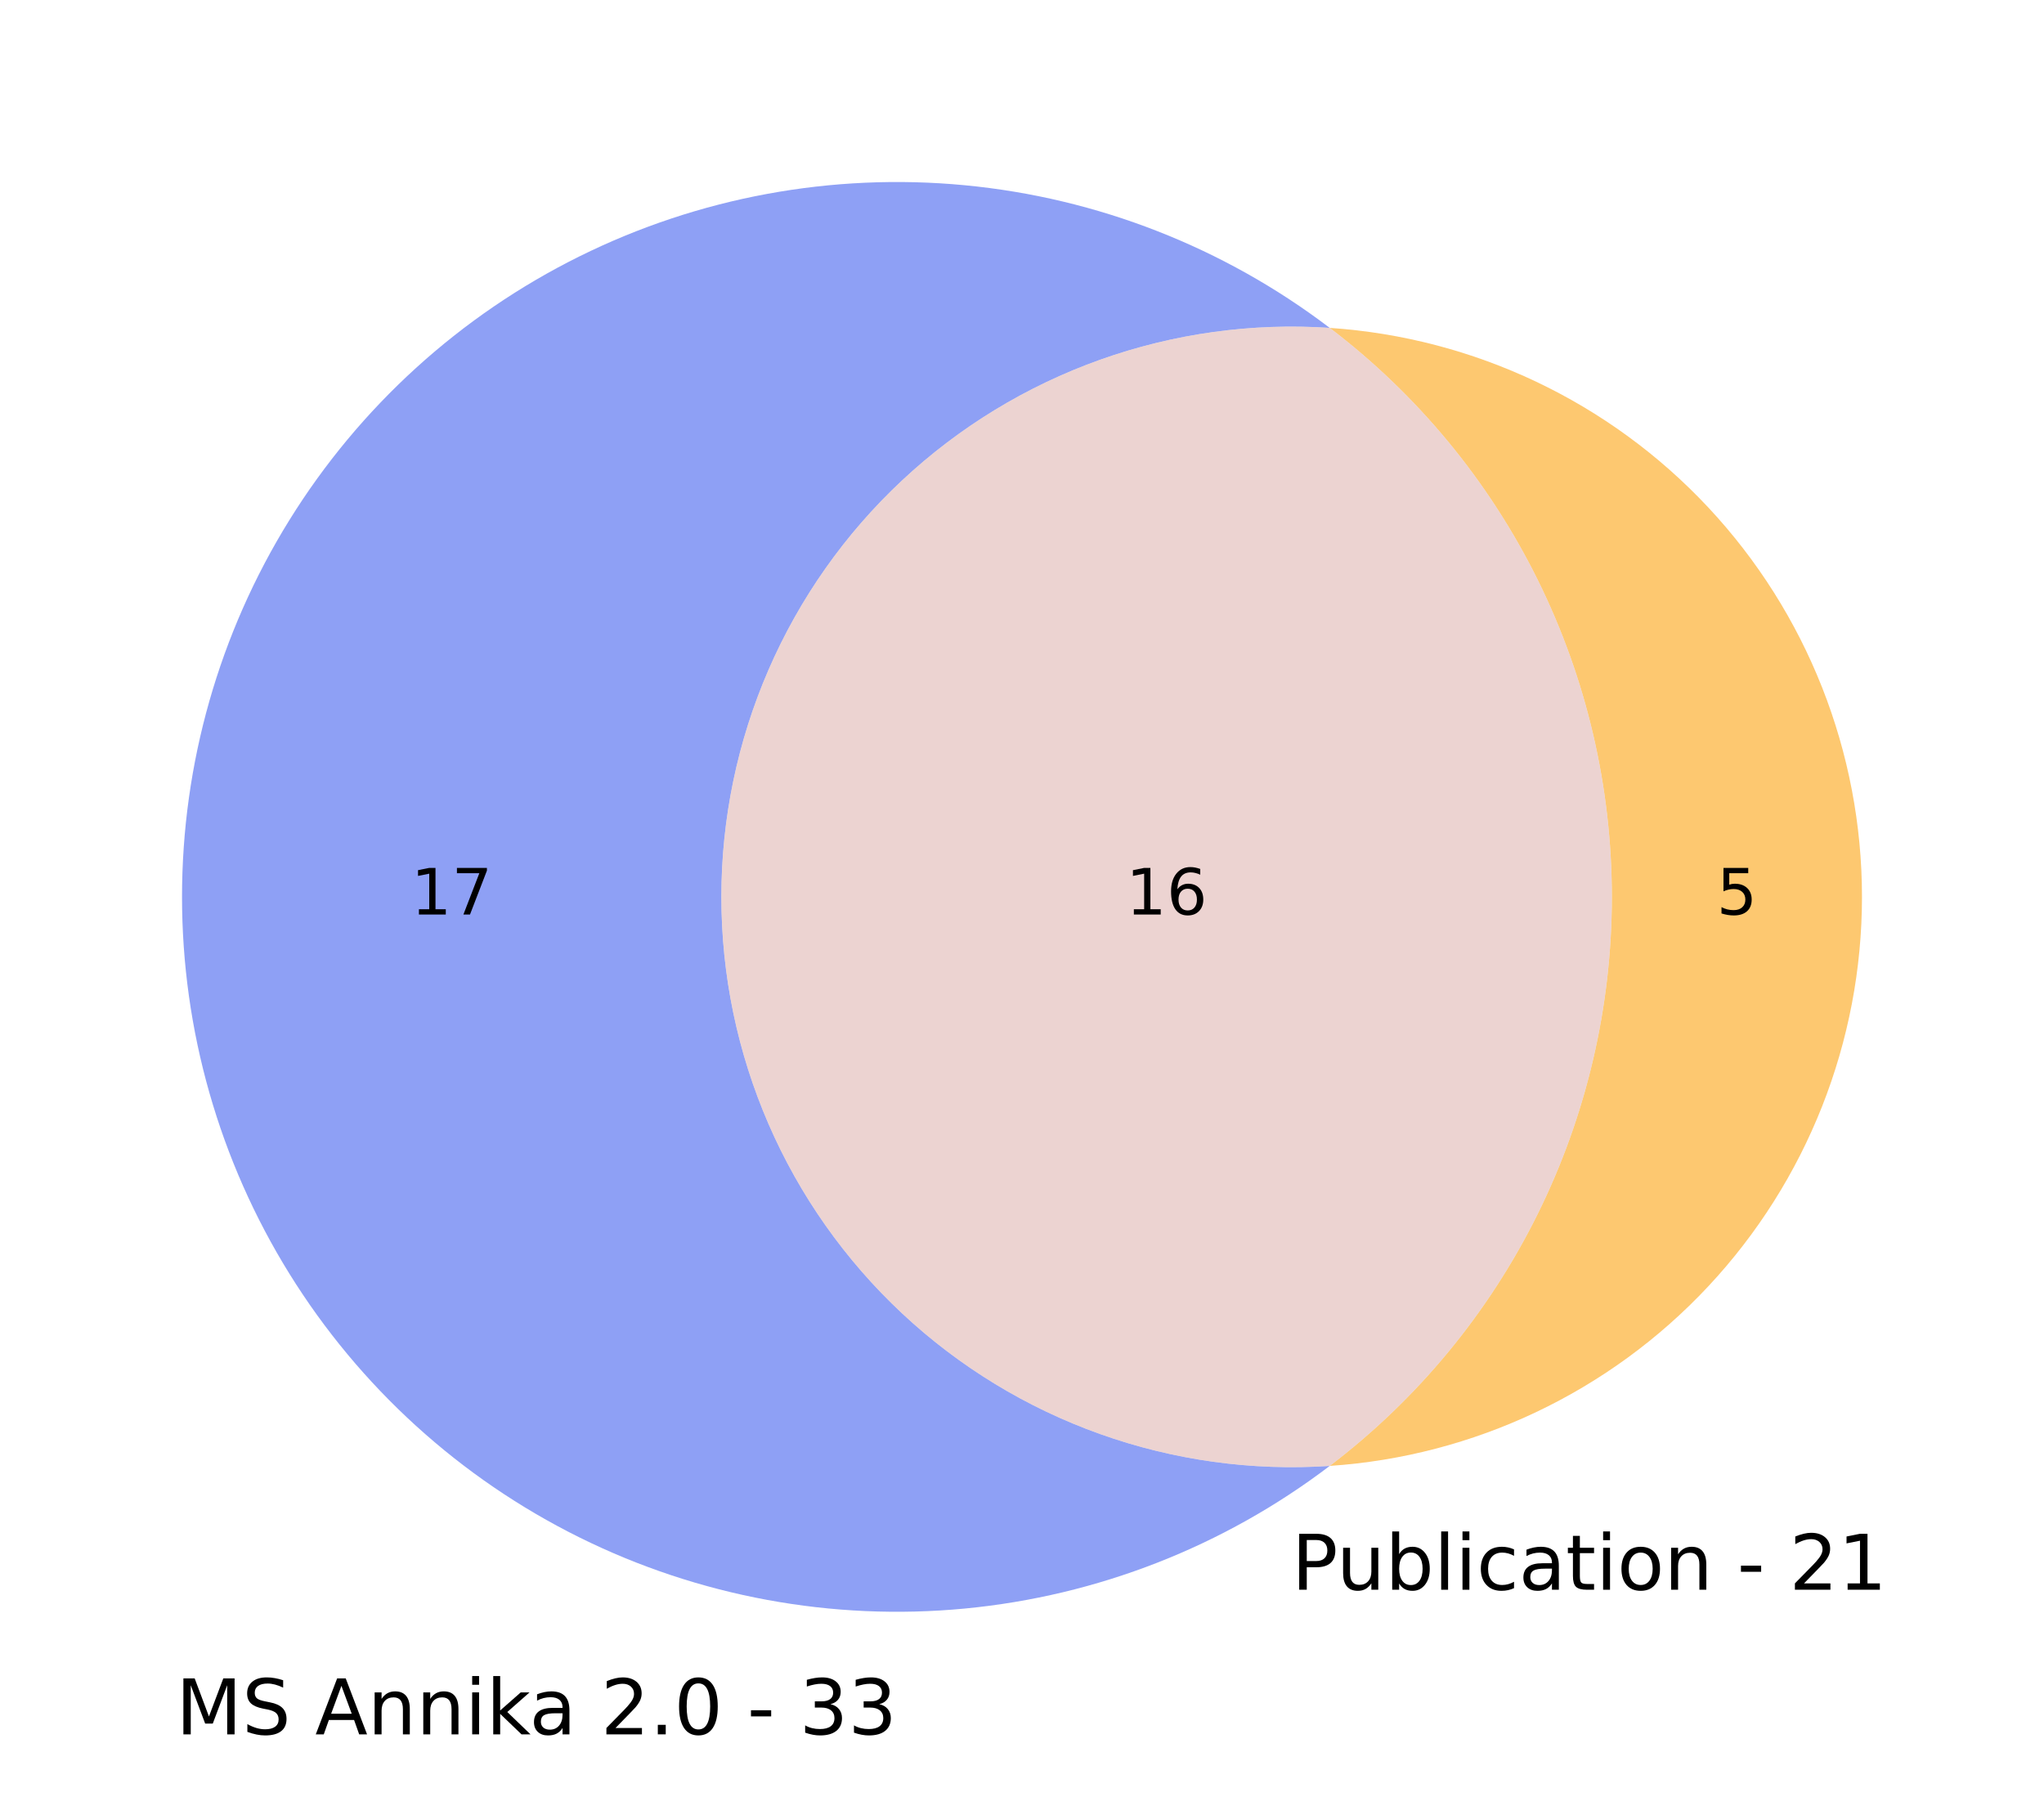
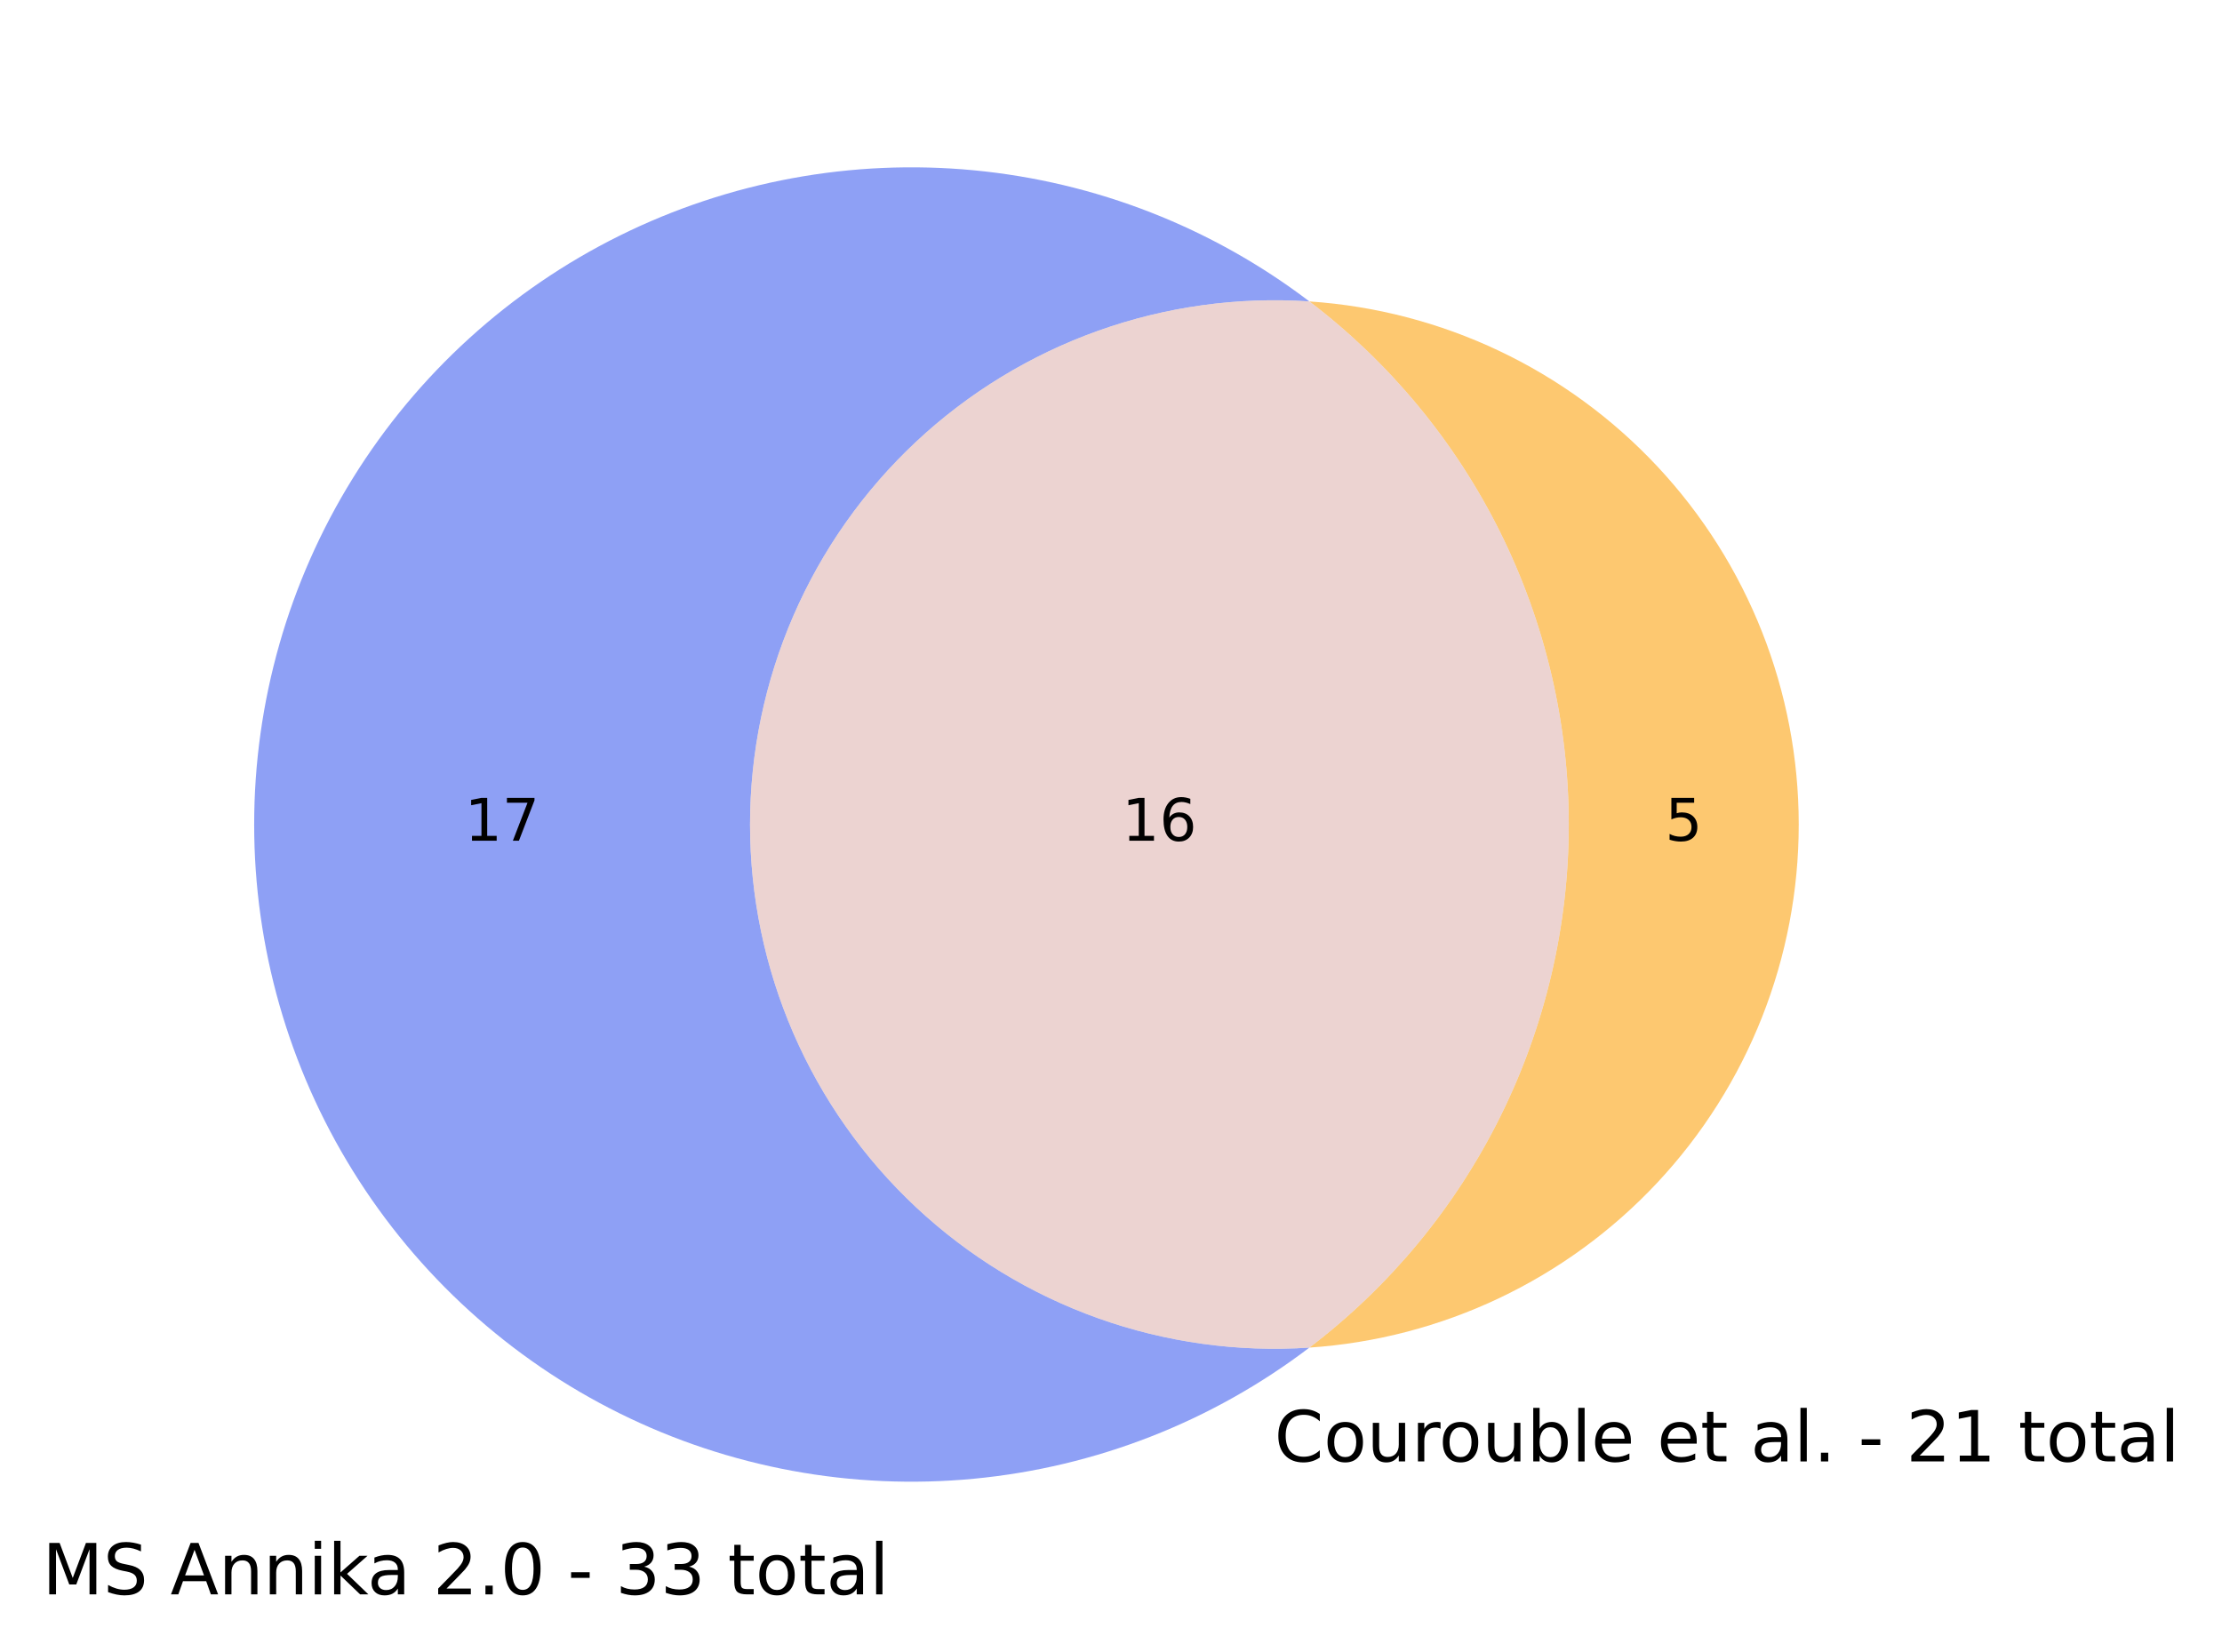
- <svg xmlns="http://www.w3.org/2000/svg" xmlns:xlink="http://www.w3.org/1999/xlink" width="319.624pt" height="280.911pt" viewBox="0 0 319.624 280.911" version="1.1">
+ <svg xmlns="http://www.w3.org/2000/svg" xmlns:xlink="http://www.w3.org/1999/xlink" width="377.915pt" height="280.911pt" viewBox="0 0 377.915 280.911" version="1.1">
  <defs>
    <style type="text/css">*{stroke-linejoin: round; stroke-linecap: butt}</style>
  </defs>
  <g id="figure_1">
    <g id="patch_1">
-       <path d="M 0 280.911  L 319.624 280.911  L 319.624 0  L 0 0  L 0 280.911  z " style="fill: none" />
+       <path d="M 0 280.911  L 377.915 280.911  L 377.915 0  L 0 0  L 0 280.911  z " style="fill: none" />
    </g>
    <g id="axes_1">
      <g id="patch_2">
-         <path d="M 207.932 229.237  C 195.747 230.052 183.523 228.356 172.021 224.253  C 160.518 220.15 149.98 213.728 141.061 205.386  C 132.142 197.044 125.031 186.958 120.17 175.754  C 115.309 164.551 112.801 152.468 112.801 140.256  C 112.801 128.044 115.309 115.961 120.17 104.758  C 125.031 93.554 132.142 83.468 141.061 75.126  C 149.98 66.784 160.518 60.362 172.021 56.259  C 183.523 52.156 195.747 50.46 207.932 51.275  C 191.358 38.669 171.587 30.941 150.857 28.967  C 130.128 26.992 109.253 30.848 90.597 40.098  C 71.941 49.347 56.235 63.628 45.258 81.323  C 34.281 99.018 28.463 119.433 28.463 140.256  C 28.463 161.079 34.281 181.494 45.258 199.189  C 56.235 216.884 71.941 231.165 90.597 240.414  C 109.253 249.664 130.128 253.52 150.857 251.545  C 171.587 249.571 191.358 241.843 207.932 229.237  " clip-path="url(#ped097c3a27)" style="fill: #4361ee; opacity: 0.6" />
+         <path d="M 222.697 229.237  C 210.512 230.052 198.289 228.356 186.786 224.253  C 175.284 220.15 164.745 213.728 155.827 205.386  C 146.908 197.044 139.797 186.958 134.936 175.754  C 130.074 164.551 127.566 152.468 127.566 140.256  C 127.566 128.044 130.074 115.961 134.936 104.758  C 139.797 93.554 146.908 83.468 155.827 75.126  C 164.745 66.784 175.284 60.362 186.786 56.259  C 198.289 52.156 210.512 50.46 222.697 51.275  C 206.123 38.669 186.352 30.941 165.622 28.967  C 144.893 26.992 124.019 30.848 105.362 40.098  C 86.706 49.347 71.001 63.628 60.023 81.323  C 49.046 99.018 43.228 119.433 43.228 140.256  C 43.228 161.079 49.046 181.494 60.023 199.189  C 71.001 216.884 86.706 231.165 105.362 240.414  C 124.019 249.664 144.893 253.52 165.622 251.545  C 186.352 249.571 206.123 241.843 222.697 229.237  " clip-path="url(#pedfa413a90)" style="fill: #4361ee; opacity: 0.6" />
      </g>
      <g id="patch_3">
-         <path d="M 207.932 51.275  C 221.644 61.704 232.762 75.163 240.414 90.597  C 248.067 106.032 252.049 123.028 252.049 140.256  C 252.049 157.484 248.067 174.48 240.414 189.915  C 232.762 205.349 221.644 218.808 207.932 229.237  C 230.496 227.728 251.662 217.691 267.11 201.175  C 282.559 184.66 291.161 162.871 291.161 140.256  C 291.161 117.641 282.559 95.852 267.11 79.337  C 251.662 62.821 230.496 52.784 207.932 51.275  " clip-path="url(#ped097c3a27)" style="fill: #fca311; opacity: 0.6" />
+         <path d="M 222.697 51.275  C 236.409 61.704 247.527 75.163 255.18 90.597  C 262.832 106.032 266.814 123.028 266.814 140.256  C 266.814 157.484 262.832 174.48 255.18 189.915  C 247.527 205.349 236.409 218.808 222.697 229.237  C 245.261 227.728 266.428 217.691 281.876 201.175  C 297.324 184.66 305.926 162.871 305.926 140.256  C 305.926 117.641 297.324 95.852 281.876 79.337  C 266.428 62.821 245.261 52.784 222.697 51.275  " clip-path="url(#pedfa413a90)" style="fill: #fca311; opacity: 0.6" />
      </g>
      <g id="patch_4">
-         <path d="M 207.932 229.237  C 221.644 218.808 232.762 205.349 240.414 189.915  C 248.067 174.48 252.049 157.484 252.049 140.256  C 252.049 123.028 248.067 106.032 240.414 90.597  C 232.762 75.163 221.644 61.704 207.932 51.275  C 195.747 50.46 183.523 52.156 172.021 56.259  C 160.518 60.362 149.98 66.784 141.061 75.126  C 132.142 83.468 125.031 93.554 120.17 104.758  C 115.309 115.961 112.801 128.044 112.801 140.256  C 112.801 152.468 115.309 164.551 120.17 175.754  C 125.031 186.958 132.142 197.044 141.061 205.386  C 149.98 213.728 160.518 220.15 172.021 224.253  C 183.523 228.356 195.747 230.052 207.932 229.237  " clip-path="url(#ped097c3a27)" style="fill: #dfb6b2; opacity: 0.6" />
+         <path d="M 222.697 229.237  C 236.409 218.808 247.527 205.349 255.18 189.915  C 262.832 174.48 266.814 157.484 266.814 140.256  C 266.814 123.028 262.832 106.032 255.18 90.597  C 247.527 75.163 236.409 61.704 222.697 51.275  C 210.512 50.46 198.289 52.156 186.786 56.259  C 175.284 60.362 164.745 66.784 155.827 75.126  C 146.908 83.468 139.797 93.554 134.936 104.758  C 130.074 115.961 127.566 128.044 127.566 140.256  C 127.566 152.468 130.074 164.551 134.936 175.754  C 139.797 186.958 146.908 197.044 155.827 205.386  C 164.745 213.728 175.284 220.15 186.786 224.253  C 198.289 228.356 210.512 230.052 222.697 229.237  " clip-path="url(#pedfa413a90)" style="fill: #dfb6b2; opacity: 0.6" />
      </g>
      <g id="text_1">
-         <g transform="translate(64.26932 143.0154) scale(0.1 -0.1)">
+         <g transform="translate(79.03457 143.0154) scale(0.1 -0.1)">
          <defs>
            <path id="DejaVuSans-31" d="M 794 531  L 1825 531  L 1825 4091  L 703 3866  L 703 4441  L 1819 4666  L 2450 4666  L 2450 531  L 3481 531  L 3481 0  L 794 0  L 794 531  z " transform="scale(0.015625)" />
            <path id="DejaVuSans-37" d="M 525 4666  L 3525 4666  L 3525 4397  L 1831 0  L 1172 0  L 2766 4134  L 525 4134  L 525 4666  z " transform="scale(0.015625)" />
          </defs>
          <use xlink:href="#DejaVuSans-31" />
          <use xlink:href="#DejaVuSans-37" x="63.623" />
        </g>
      </g>
      <g id="text_2">
-         <g transform="translate(268.4235 143.0154) scale(0.1 -0.1)">
+         <g transform="translate(283.1888 143.0154) scale(0.1 -0.1)">
          <defs>
            <path id="DejaVuSans-35" d="M 691 4666  L 3169 4666  L 3169 4134  L 1269 4134  L 1269 2991  Q 1406 3038 1543 3061  Q 1681 3084 1819 3084  Q 2600 3084 3056 2656  Q 3513 2228 3513 1497  Q 3513 744 3044 326  Q 2575 -91 1722 -91  Q 1428 -91 1123 -41  Q 819 9 494 109  L 494 744  Q 775 591 1075 516  Q 1375 441 1709 441  Q 2250 441 2565 725  Q 2881 1009 2881 1497  Q 2881 1984 2565 2268  Q 2250 2553 1709 2553  Q 1456 2553 1204 2497  Q 953 2441 691 2322  L 691 4666  z " transform="scale(0.015625)" />
          </defs>
          <use xlink:href="#DejaVuSans-35" />
        </g>
      </g>
      <g id="text_3">
-         <g transform="translate(176.0623 143.0154) scale(0.1 -0.1)">
+         <g transform="translate(190.8276 143.0154) scale(0.1 -0.1)">
          <defs>
            <path id="DejaVuSans-36" d="M 2113 2584  Q 1688 2584 1439 2293  Q 1191 2003 1191 1497  Q 1191 994 1439 701  Q 1688 409 2113 409  Q 2538 409 2786 701  Q 3034 994 3034 1497  Q 3034 2003 2786 2293  Q 2538 2584 2113 2584  z M 3366 4563  L 3366 3988  Q 3128 4100 2886 4159  Q 2644 4219 2406 4219  Q 1781 4219 1451 3797  Q 1122 3375 1075 2522  Q 1259 2794 1537 2939  Q 1816 3084 2150 3084  Q 2853 3084 3261 2657  Q 3669 2231 3669 1497  Q 3669 778 3244 343  Q 2819 -91 2113 -91  Q 1303 -91 875 529  Q 447 1150 447 2328  Q 447 3434 972 4092  Q 1497 4750 2381 4750  Q 2619 4750 2861 4703  Q 3103 4656 3366 4563  z " transform="scale(0.015625)" />
          </defs>
          <use xlink:href="#DejaVuSans-31" />
          <use xlink:href="#DejaVuSans-36" x="63.623" />
        </g>
      </g>
      <g id="text_4">
-         <g transform="translate(27.501 271.2158) scale(0.12 -0.12)">
+         <g transform="translate(7.2 271.2158) scale(0.12 -0.12)">
          <defs>
            <path id="DejaVuSans-4d" d="M 628 4666  L 1569 4666  L 2759 1491  L 3956 4666  L 4897 4666  L 4897 0  L 4281 0  L 4281 4097  L 3078 897  L 2444 897  L 1241 4097  L 1241 0  L 628 0  L 628 4666  z " transform="scale(0.015625)" />
            <path id="DejaVuSans-53" d="M 3425 4513  L 3425 3897  Q 3066 4069 2747 4153  Q 2428 4238 2131 4238  Q 1616 4238 1336 4038  Q 1056 3838 1056 3469  Q 1056 3159 1242 3001  Q 1428 2844 1947 2747  L 2328 2669  Q 3034 2534 3370 2195  Q 3706 1856 3706 1288  Q 3706 609 3251 259  Q 2797 -91 1919 -91  Q 1588 -91 1214 -16  Q 841 59 441 206  L 441 856  Q 825 641 1194 531  Q 1563 422 1919 422  Q 2459 422 2753 634  Q 3047 847 3047 1241  Q 3047 1584 2836 1778  Q 2625 1972 2144 2069  L 1759 2144  Q 1053 2284 737 2584  Q 422 2884 422 3419  Q 422 4038 858 4394  Q 1294 4750 2059 4750  Q 2388 4750 2728 4690  Q 3069 4631 3425 4513  z " transform="scale(0.015625)" />
            <path id="DejaVuSans-20" transform="scale(0.015625)" />
            <path id="DejaVuSans-41" d="M 2188 4044  L 1331 1722  L 3047 1722  L 2188 4044  z M 1831 4666  L 2547 4666  L 4325 0  L 3669 0  L 3244 1197  L 1141 1197  L 716 0  L 50 0  L 1831 4666  z " transform="scale(0.015625)" />
            <path id="DejaVuSans-6e" d="M 3513 2113  L 3513 0  L 2938 0  L 2938 2094  Q 2938 2591 2744 2837  Q 2550 3084 2163 3084  Q 1697 3084 1428 2787  Q 1159 2491 1159 1978  L 1159 0  L 581 0  L 581 3500  L 1159 3500  L 1159 2956  Q 1366 3272 1645 3428  Q 1925 3584 2291 3584  Q 2894 3584 3203 3211  Q 3513 2838 3513 2113  z " transform="scale(0.015625)" />
            <path id="DejaVuSans-69" d="M 603 3500  L 1178 3500  L 1178 0  L 603 0  L 603 3500  z M 603 4863  L 1178 4863  L 1178 4134  L 603 4134  L 603 4863  z " transform="scale(0.015625)" />
            <path id="DejaVuSans-6b" d="M 581 4863  L 1159 4863  L 1159 1991  L 2875 3500  L 3609 3500  L 1753 1863  L 3688 0  L 2938 0  L 1159 1709  L 1159 0  L 581 0  L 581 4863  z " transform="scale(0.015625)" />
            <path id="DejaVuSans-61" d="M 2194 1759  Q 1497 1759 1228 1600  Q 959 1441 959 1056  Q 959 750 1161 570  Q 1363 391 1709 391  Q 2188 391 2477 730  Q 2766 1069 2766 1631  L 2766 1759  L 2194 1759  z M 3341 1997  L 3341 0  L 2766 0  L 2766 531  Q 2569 213 2275 61  Q 1981 -91 1556 -91  Q 1019 -91 701 211  Q 384 513 384 1019  Q 384 1609 779 1909  Q 1175 2209 1959 2209  L 2766 2209  L 2766 2266  Q 2766 2663 2505 2880  Q 2244 3097 1772 3097  Q 1472 3097 1187 3025  Q 903 2953 641 2809  L 641 3341  Q 956 3463 1253 3523  Q 1550 3584 1831 3584  Q 2591 3584 2966 3190  Q 3341 2797 3341 1997  z " transform="scale(0.015625)" />
            <path id="DejaVuSans-32" d="M 1228 531  L 3431 531  L 3431 0  L 469 0  L 469 531  Q 828 903 1448 1529  Q 2069 2156 2228 2338  Q 2531 2678 2651 2914  Q 2772 3150 2772 3378  Q 2772 3750 2511 3984  Q 2250 4219 1831 4219  Q 1534 4219 1204 4116  Q 875 4013 500 3803  L 500 4441  Q 881 4594 1212 4672  Q 1544 4750 1819 4750  Q 2544 4750 2975 4387  Q 3406 4025 3406 3419  Q 3406 3131 3298 2873  Q 3191 2616 2906 2266  Q 2828 2175 2409 1742  Q 1991 1309 1228 531  z " transform="scale(0.015625)" />
            <path id="DejaVuSans-2e" d="M 684 794  L 1344 794  L 1344 0  L 684 0  L 684 794  z " transform="scale(0.015625)" />
            <path id="DejaVuSans-30" d="M 2034 4250  Q 1547 4250 1301 3770  Q 1056 3291 1056 2328  Q 1056 1369 1301 889  Q 1547 409 2034 409  Q 2525 409 2770 889  Q 3016 1369 3016 2328  Q 3016 3291 2770 3770  Q 2525 4250 2034 4250  z M 2034 4750  Q 2819 4750 3233 4129  Q 3647 3509 3647 2328  Q 3647 1150 3233 529  Q 2819 -91 2034 -91  Q 1250 -91 836 529  Q 422 1150 422 2328  Q 422 3509 836 4129  Q 1250 4750 2034 4750  z " transform="scale(0.015625)" />
            <path id="DejaVuSans-2d" d="M 313 2009  L 1997 2009  L 1997 1497  L 313 1497  L 313 2009  z " transform="scale(0.015625)" />
            <path id="DejaVuSans-33" d="M 2597 2516  Q 3050 2419 3304 2112  Q 3559 1806 3559 1356  Q 3559 666 3084 287  Q 2609 -91 1734 -91  Q 1441 -91 1130 -33  Q 819 25 488 141  L 488 750  Q 750 597 1062 519  Q 1375 441 1716 441  Q 2309 441 2620 675  Q 2931 909 2931 1356  Q 2931 1769 2642 2001  Q 2353 2234 1838 2234  L 1294 2234  L 1294 2753  L 1863 2753  Q 2328 2753 2575 2939  Q 2822 3125 2822 3475  Q 2822 3834 2567 4026  Q 2313 4219 1838 4219  Q 1578 4219 1281 4162  Q 984 4106 628 3988  L 628 4550  Q 988 4650 1302 4700  Q 1616 4750 1894 4750  Q 2613 4750 3031 4423  Q 3450 4097 3450 3541  Q 3450 3153 3228 2886  Q 3006 2619 2597 2516  z " transform="scale(0.015625)" />
+             <path id="DejaVuSans-74" d="M 1172 4494  L 1172 3500  L 2356 3500  L 2356 3053  L 1172 3053  L 1172 1153  Q 1172 725 1289 603  Q 1406 481 1766 481  L 2356 481  L 2356 0  L 1766 0  Q 1100 0 847 248  Q 594 497 594 1153  L 594 3053  L 172 3053  L 172 3500  L 594 3500  L 594 4494  L 1172 4494  z " transform="scale(0.015625)" />
+             <path id="DejaVuSans-6f" d="M 1959 3097  Q 1497 3097 1228 2736  Q 959 2375 959 1747  Q 959 1119 1226 758  Q 1494 397 1959 397  Q 2419 397 2687 759  Q 2956 1122 2956 1747  Q 2956 2369 2687 2733  Q 2419 3097 1959 3097  z M 1959 3584  Q 2709 3584 3137 3096  Q 3566 2609 3566 1747  Q 3566 888 3137 398  Q 2709 -91 1959 -91  Q 1206 -91 779 398  Q 353 888 353 1747  Q 353 2609 779 3096  Q 1206 3584 1959 3584  z " transform="scale(0.015625)" />
+             <path id="DejaVuSans-6c" d="M 603 4863  L 1178 4863  L 1178 0  L 603 0  L 603 4863  z " transform="scale(0.015625)" />
          </defs>
          <use xlink:href="#DejaVuSans-4d" />
          <use xlink:href="#DejaVuSans-53" x="86.279" />
          <use xlink:href="#DejaVuSans-20" x="149.756" />
          <use xlink:href="#DejaVuSans-41" x="181.543" />
          <use xlink:href="#DejaVuSans-6e" x="249.951" />
          <use xlink:href="#DejaVuSans-6e" x="313.33" />
          <use xlink:href="#DejaVuSans-69" x="376.709" />
          <use xlink:href="#DejaVuSans-6b" x="404.492" />
          <use xlink:href="#DejaVuSans-61" x="460.652" />
          <use xlink:href="#DejaVuSans-20" x="521.932" />
          <use xlink:href="#DejaVuSans-32" x="553.719" />
          <use xlink:href="#DejaVuSans-2e" x="617.342" />
          <use xlink:href="#DejaVuSans-30" x="649.129" />
          <use xlink:href="#DejaVuSans-20" x="712.752" />
          <use xlink:href="#DejaVuSans-2d" x="744.539" />
          <use xlink:href="#DejaVuSans-20" x="780.623" />
          <use xlink:href="#DejaVuSans-33" x="812.41" />
          <use xlink:href="#DejaVuSans-33" x="876.033" />
+           <use xlink:href="#DejaVuSans-20" x="939.656" />
+           <use xlink:href="#DejaVuSans-74" x="971.443" />
+           <use xlink:href="#DejaVuSans-6f" x="1010.652" />
+           <use xlink:href="#DejaVuSans-74" x="1071.834" />
+           <use xlink:href="#DejaVuSans-61" x="1111.043" />
+           <use xlink:href="#DejaVuSans-6c" x="1172.322" />
+           <use xlink:href="#DejaVuSans-20" x="1200.105" />
        </g>
      </g>
      <g id="text_5">
-         <g transform="translate(201.9806 248.6027) scale(0.12 -0.12)">
+         <g transform="translate(216.7459 248.6027) scale(0.12 -0.12)">
          <defs>
-             <path id="DejaVuSans-50" d="M 1259 4147  L 1259 2394  L 2053 2394  Q 2494 2394 2734 2622  Q 2975 2850 2975 3272  Q 2975 3691 2734 3919  Q 2494 4147 2053 4147  L 1259 4147  z M 628 4666  L 2053 4666  Q 2838 4666 3239 4311  Q 3641 3956 3641 3272  Q 3641 2581 3239 2228  Q 2838 1875 2053 1875  L 1259 1875  L 1259 0  L 628 0  L 628 4666  z " transform="scale(0.015625)" />
+             <path id="DejaVuSans-43" d="M 4122 4306  L 4122 3641  Q 3803 3938 3442 4084  Q 3081 4231 2675 4231  Q 1875 4231 1450 3742  Q 1025 3253 1025 2328  Q 1025 1406 1450 917  Q 1875 428 2675 428  Q 3081 428 3442 575  Q 3803 722 4122 1019  L 4122 359  Q 3791 134 3420 21  Q 3050 -91 2638 -91  Q 1578 -91 968 557  Q 359 1206 359 2328  Q 359 3453 968 4101  Q 1578 4750 2638 4750  Q 3056 4750 3426 4639  Q 3797 4528 4122 4306  z " transform="scale(0.015625)" />
            <path id="DejaVuSans-75" d="M 544 1381  L 544 3500  L 1119 3500  L 1119 1403  Q 1119 906 1312 657  Q 1506 409 1894 409  Q 2359 409 2629 706  Q 2900 1003 2900 1516  L 2900 3500  L 3475 3500  L 3475 0  L 2900 0  L 2900 538  Q 2691 219 2414 64  Q 2138 -91 1772 -91  Q 1169 -91 856 284  Q 544 659 544 1381  z M 1991 3584  L 1991 3584  z " transform="scale(0.015625)" />
+             <path id="DejaVuSans-72" d="M 2631 2963  Q 2534 3019 2420 3045  Q 2306 3072 2169 3072  Q 1681 3072 1420 2755  Q 1159 2438 1159 1844  L 1159 0  L 581 0  L 581 3500  L 1159 3500  L 1159 2956  Q 1341 3275 1631 3429  Q 1922 3584 2338 3584  Q 2397 3584 2469 3576  Q 2541 3569 2628 3553  L 2631 2963  z " transform="scale(0.015625)" />
            <path id="DejaVuSans-62" d="M 3116 1747  Q 3116 2381 2855 2742  Q 2594 3103 2138 3103  Q 1681 3103 1420 2742  Q 1159 2381 1159 1747  Q 1159 1113 1420 752  Q 1681 391 2138 391  Q 2594 391 2855 752  Q 3116 1113 3116 1747  z M 1159 2969  Q 1341 3281 1617 3432  Q 1894 3584 2278 3584  Q 2916 3584 3314 3078  Q 3713 2572 3713 1747  Q 3713 922 3314 415  Q 2916 -91 2278 -91  Q 1894 -91 1617 61  Q 1341 213 1159 525  L 1159 0  L 581 0  L 581 4863  L 1159 4863  L 1159 2969  z " transform="scale(0.015625)" />
-             <path id="DejaVuSans-6c" d="M 603 4863  L 1178 4863  L 1178 0  L 603 0  L 603 4863  z " transform="scale(0.015625)" />
-             <path id="DejaVuSans-63" d="M 3122 3366  L 3122 2828  Q 2878 2963 2633 3030  Q 2388 3097 2138 3097  Q 1578 3097 1268 2742  Q 959 2388 959 1747  Q 959 1106 1268 751  Q 1578 397 2138 397  Q 2388 397 2633 464  Q 2878 531 3122 666  L 3122 134  Q 2881 22 2623 -34  Q 2366 -91 2075 -91  Q 1284 -91 818 406  Q 353 903 353 1747  Q 353 2603 823 3093  Q 1294 3584 2113 3584  Q 2378 3584 2631 3529  Q 2884 3475 3122 3366  z " transform="scale(0.015625)" />
-             <path id="DejaVuSans-74" d="M 1172 4494  L 1172 3500  L 2356 3500  L 2356 3053  L 1172 3053  L 1172 1153  Q 1172 725 1289 603  Q 1406 481 1766 481  L 2356 481  L 2356 0  L 1766 0  Q 1100 0 847 248  Q 594 497 594 1153  L 594 3053  L 172 3053  L 172 3500  L 594 3500  L 594 4494  L 1172 4494  z " transform="scale(0.015625)" />
-             <path id="DejaVuSans-6f" d="M 1959 3097  Q 1497 3097 1228 2736  Q 959 2375 959 1747  Q 959 1119 1226 758  Q 1494 397 1959 397  Q 2419 397 2687 759  Q 2956 1122 2956 1747  Q 2956 2369 2687 2733  Q 2419 3097 1959 3097  z M 1959 3584  Q 2709 3584 3137 3096  Q 3566 2609 3566 1747  Q 3566 888 3137 398  Q 2709 -91 1959 -91  Q 1206 -91 779 398  Q 353 888 353 1747  Q 353 2609 779 3096  Q 1206 3584 1959 3584  z " transform="scale(0.015625)" />
+             <path id="DejaVuSans-65" d="M 3597 1894  L 3597 1613  L 953 1613  Q 991 1019 1311 708  Q 1631 397 2203 397  Q 2534 397 2845 478  Q 3156 559 3463 722  L 3463 178  Q 3153 47 2828 -22  Q 2503 -91 2169 -91  Q 1331 -91 842 396  Q 353 884 353 1716  Q 353 2575 817 3079  Q 1281 3584 2069 3584  Q 2775 3584 3186 3129  Q 3597 2675 3597 1894  z M 3022 2063  Q 3016 2534 2758 2815  Q 2500 3097 2075 3097  Q 1594 3097 1305 2825  Q 1016 2553 972 2059  L 3022 2063  z " transform="scale(0.015625)" />
          </defs>
-           <use xlink:href="#DejaVuSans-50" />
-           <use xlink:href="#DejaVuSans-75" x="58.553" />
-           <use xlink:href="#DejaVuSans-62" x="121.932" />
-           <use xlink:href="#DejaVuSans-6c" x="185.408" />
-           <use xlink:href="#DejaVuSans-69" x="213.191" />
-           <use xlink:href="#DejaVuSans-63" x="240.975" />
-           <use xlink:href="#DejaVuSans-61" x="295.955" />
-           <use xlink:href="#DejaVuSans-74" x="357.234" />
-           <use xlink:href="#DejaVuSans-69" x="396.443" />
-           <use xlink:href="#DejaVuSans-6f" x="424.227" />
-           <use xlink:href="#DejaVuSans-6e" x="485.408" />
-           <use xlink:href="#DejaVuSans-20" x="548.787" />
-           <use xlink:href="#DejaVuSans-2d" x="580.574" />
-           <use xlink:href="#DejaVuSans-20" x="616.658" />
-           <use xlink:href="#DejaVuSans-32" x="648.445" />
-           <use xlink:href="#DejaVuSans-31" x="712.068" />
+           <use xlink:href="#DejaVuSans-43" />
+           <use xlink:href="#DejaVuSans-6f" x="69.824" />
+           <use xlink:href="#DejaVuSans-75" x="131.006" />
+           <use xlink:href="#DejaVuSans-72" x="194.385" />
+           <use xlink:href="#DejaVuSans-6f" x="233.248" />
+           <use xlink:href="#DejaVuSans-75" x="294.43" />
+           <use xlink:href="#DejaVuSans-62" x="357.809" />
+           <use xlink:href="#DejaVuSans-6c" x="421.285" />
+           <use xlink:href="#DejaVuSans-65" x="449.068" />
+           <use xlink:href="#DejaVuSans-20" x="510.592" />
+           <use xlink:href="#DejaVuSans-65" x="542.379" />
+           <use xlink:href="#DejaVuSans-74" x="603.902" />
+           <use xlink:href="#DejaVuSans-20" x="643.111" />
+           <use xlink:href="#DejaVuSans-61" x="674.898" />
+           <use xlink:href="#DejaVuSans-6c" x="736.178" />
+           <use xlink:href="#DejaVuSans-2e" x="763.961" />
+           <use xlink:href="#DejaVuSans-20" x="795.748" />
+           <use xlink:href="#DejaVuSans-2d" x="827.535" />
+           <use xlink:href="#DejaVuSans-20" x="863.619" />
+           <use xlink:href="#DejaVuSans-32" x="895.406" />
+           <use xlink:href="#DejaVuSans-31" x="959.029" />
+           <use xlink:href="#DejaVuSans-20" x="1022.652" />
+           <use xlink:href="#DejaVuSans-74" x="1054.439" />
+           <use xlink:href="#DejaVuSans-6f" x="1093.648" />
+           <use xlink:href="#DejaVuSans-74" x="1154.83" />
+           <use xlink:href="#DejaVuSans-61" x="1194.039" />
+           <use xlink:href="#DejaVuSans-6c" x="1255.318" />
        </g>
      </g>
    </g>
  </g>
  <defs>
-     <clipPath id="ped097c3a27">
-       <rect x="7.2" y="7.2" width="305.224" height="266.112" />
+     <clipPath id="pedfa413a90">
+       <rect x="21.965" y="7.2" width="305.224" height="266.112" />
    </clipPath>
  </defs>
</svg>
